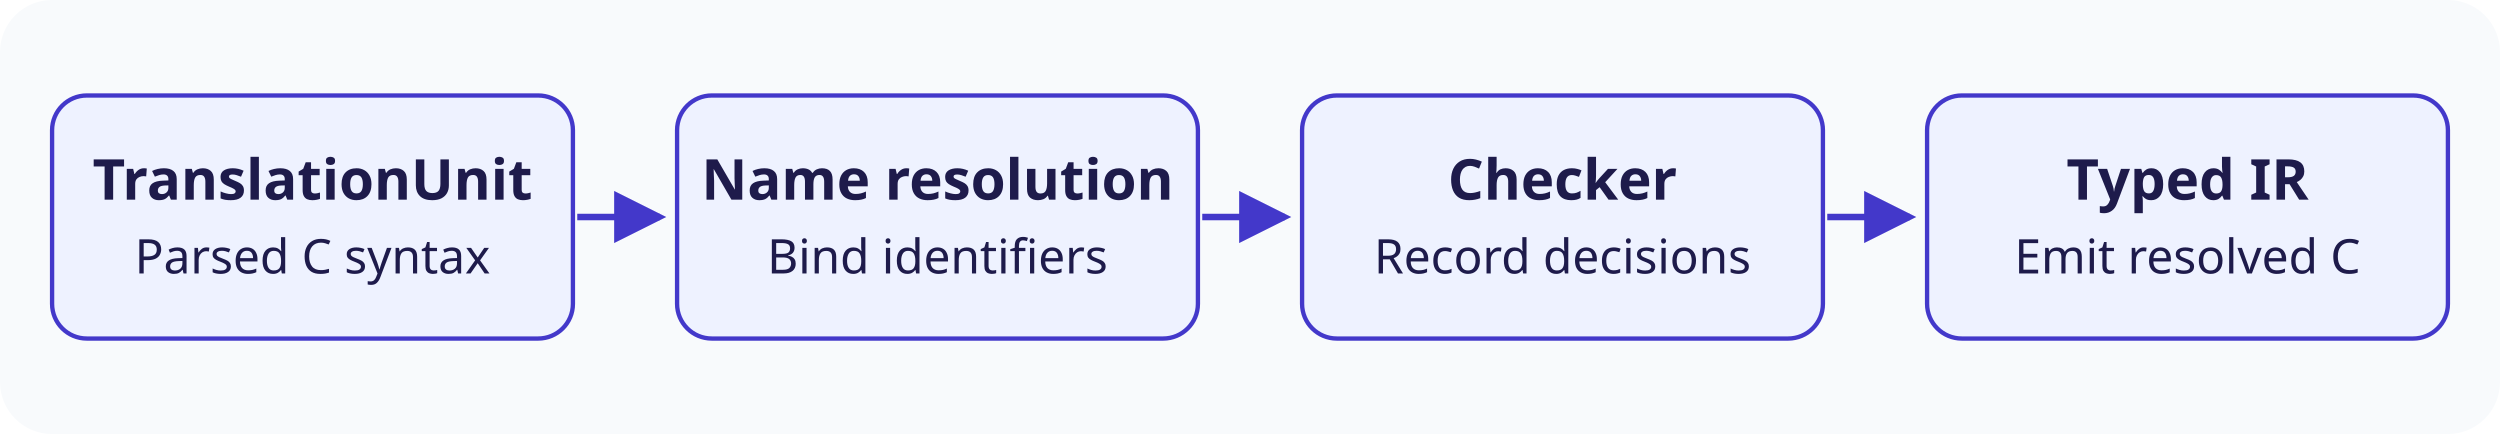
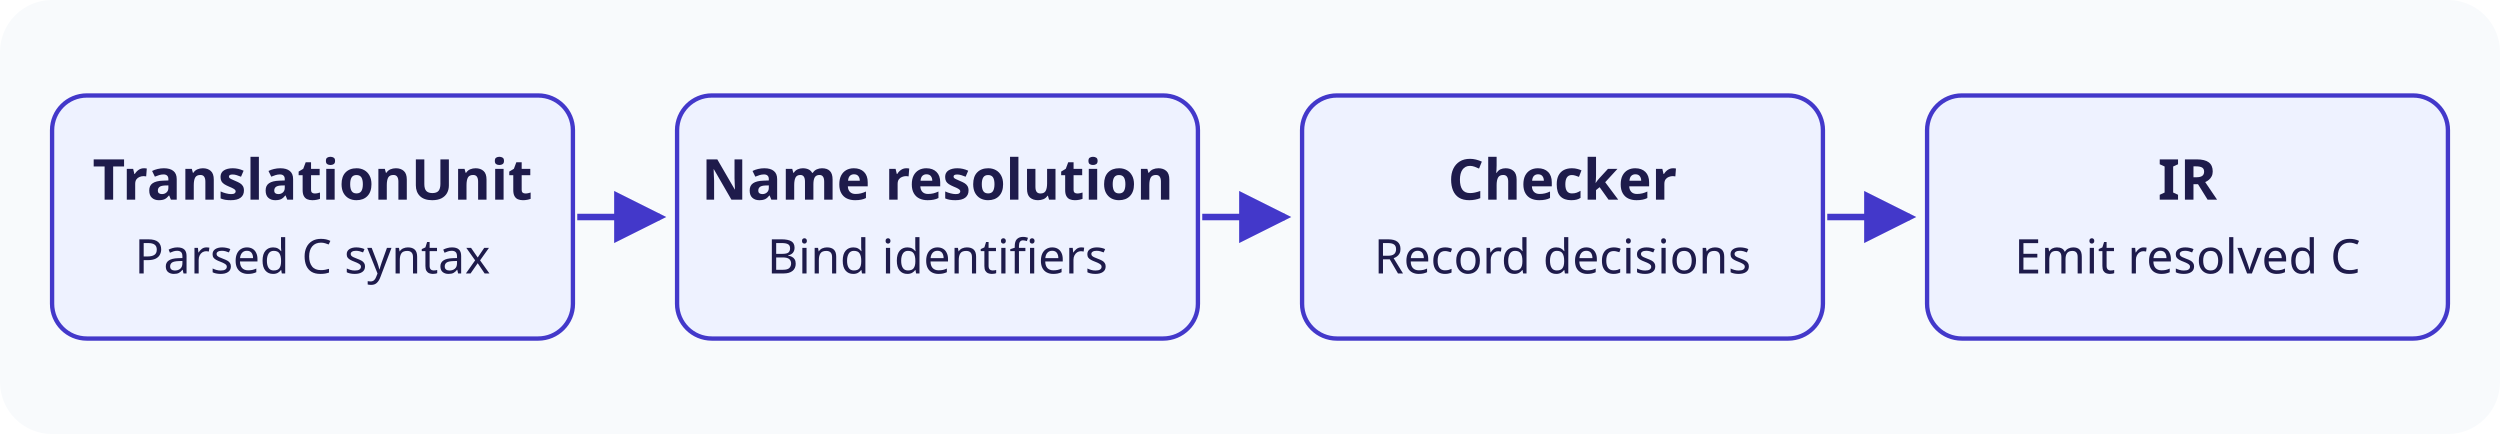
<svg xmlns="http://www.w3.org/2000/svg" width="576" height="100" viewBox="0 0 576 100" role="img" aria-labelledby="title description">
  <defs>
    <marker id="arrow" markerWidth="8" markerHeight="8" refX="7" refY="4" orient="auto">
      <path d="M0 0L8 4L0 8Z" fill="#4338ca" />
    </marker>
  </defs>
  <rect width="576" height="100" rx="12" fill="#f8fafc" />
  <g fill="#eef2ff" stroke="#4338ca">
    <rect x="12" y="22" width="120" height="56" rx="8" />
    <rect x="156" y="22" width="120" height="56" rx="8" />
    <rect x="300" y="22" width="120" height="56" rx="8" />
    <rect x="444" y="22" width="120" height="56" rx="8" />
  </g>
  <g stroke="#4338ca" stroke-width="1.5" marker-end="url(#arrow)">
    <path d="M133 50H152" />
    <path d="M277 50H296" />
    <path d="M421 50H440" />
  </g>
  <g font-family="system-ui, sans-serif" text-anchor="middle" fill="#1e1b4b">
    <g font-size="13" font-weight="600">
      <text x="72" y="46">TranslationUnit</text>
      <text x="216" y="46">Name resolution</text>
      <text x="360" y="46">Checker</text>
-       <text x="504" y="46">Typed IR</text>
+       <text x="504" y="46">IR</text>
    </g>
    <g font-size="11">
      <text x="72" y="63">Parsed C syntax</text>
      <text x="216" y="63">Bind identifiers</text>
      <text x="360" y="63">Record decisions</text>
      <text x="504" y="63">Emit resolved C</text>
    </g>
  </g>
</svg>
